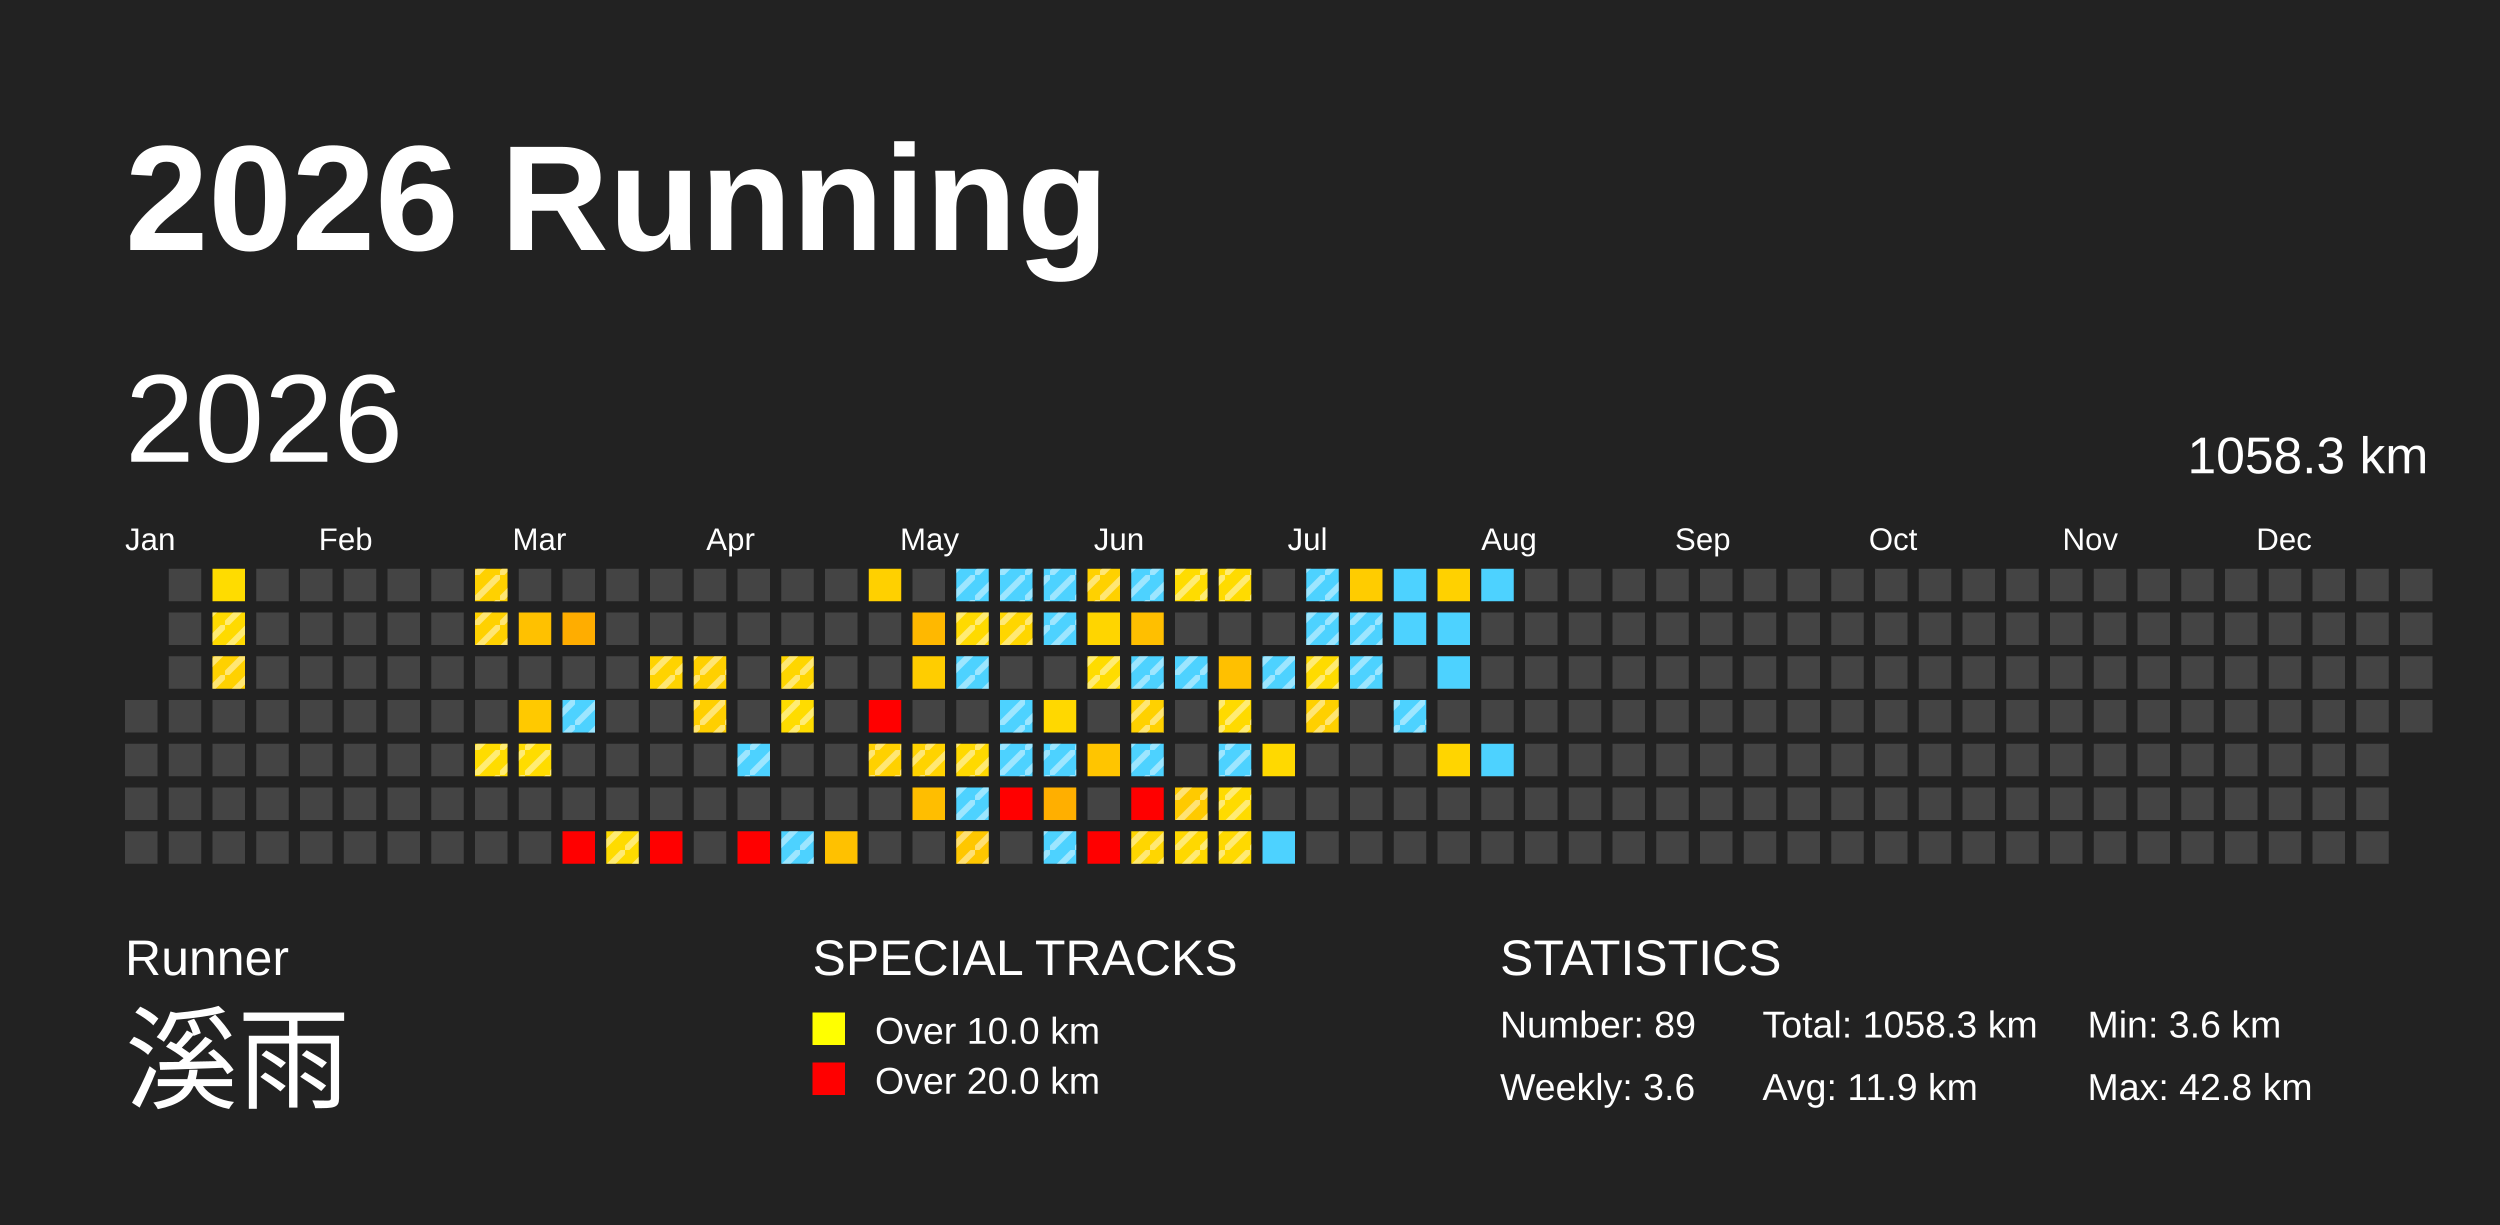
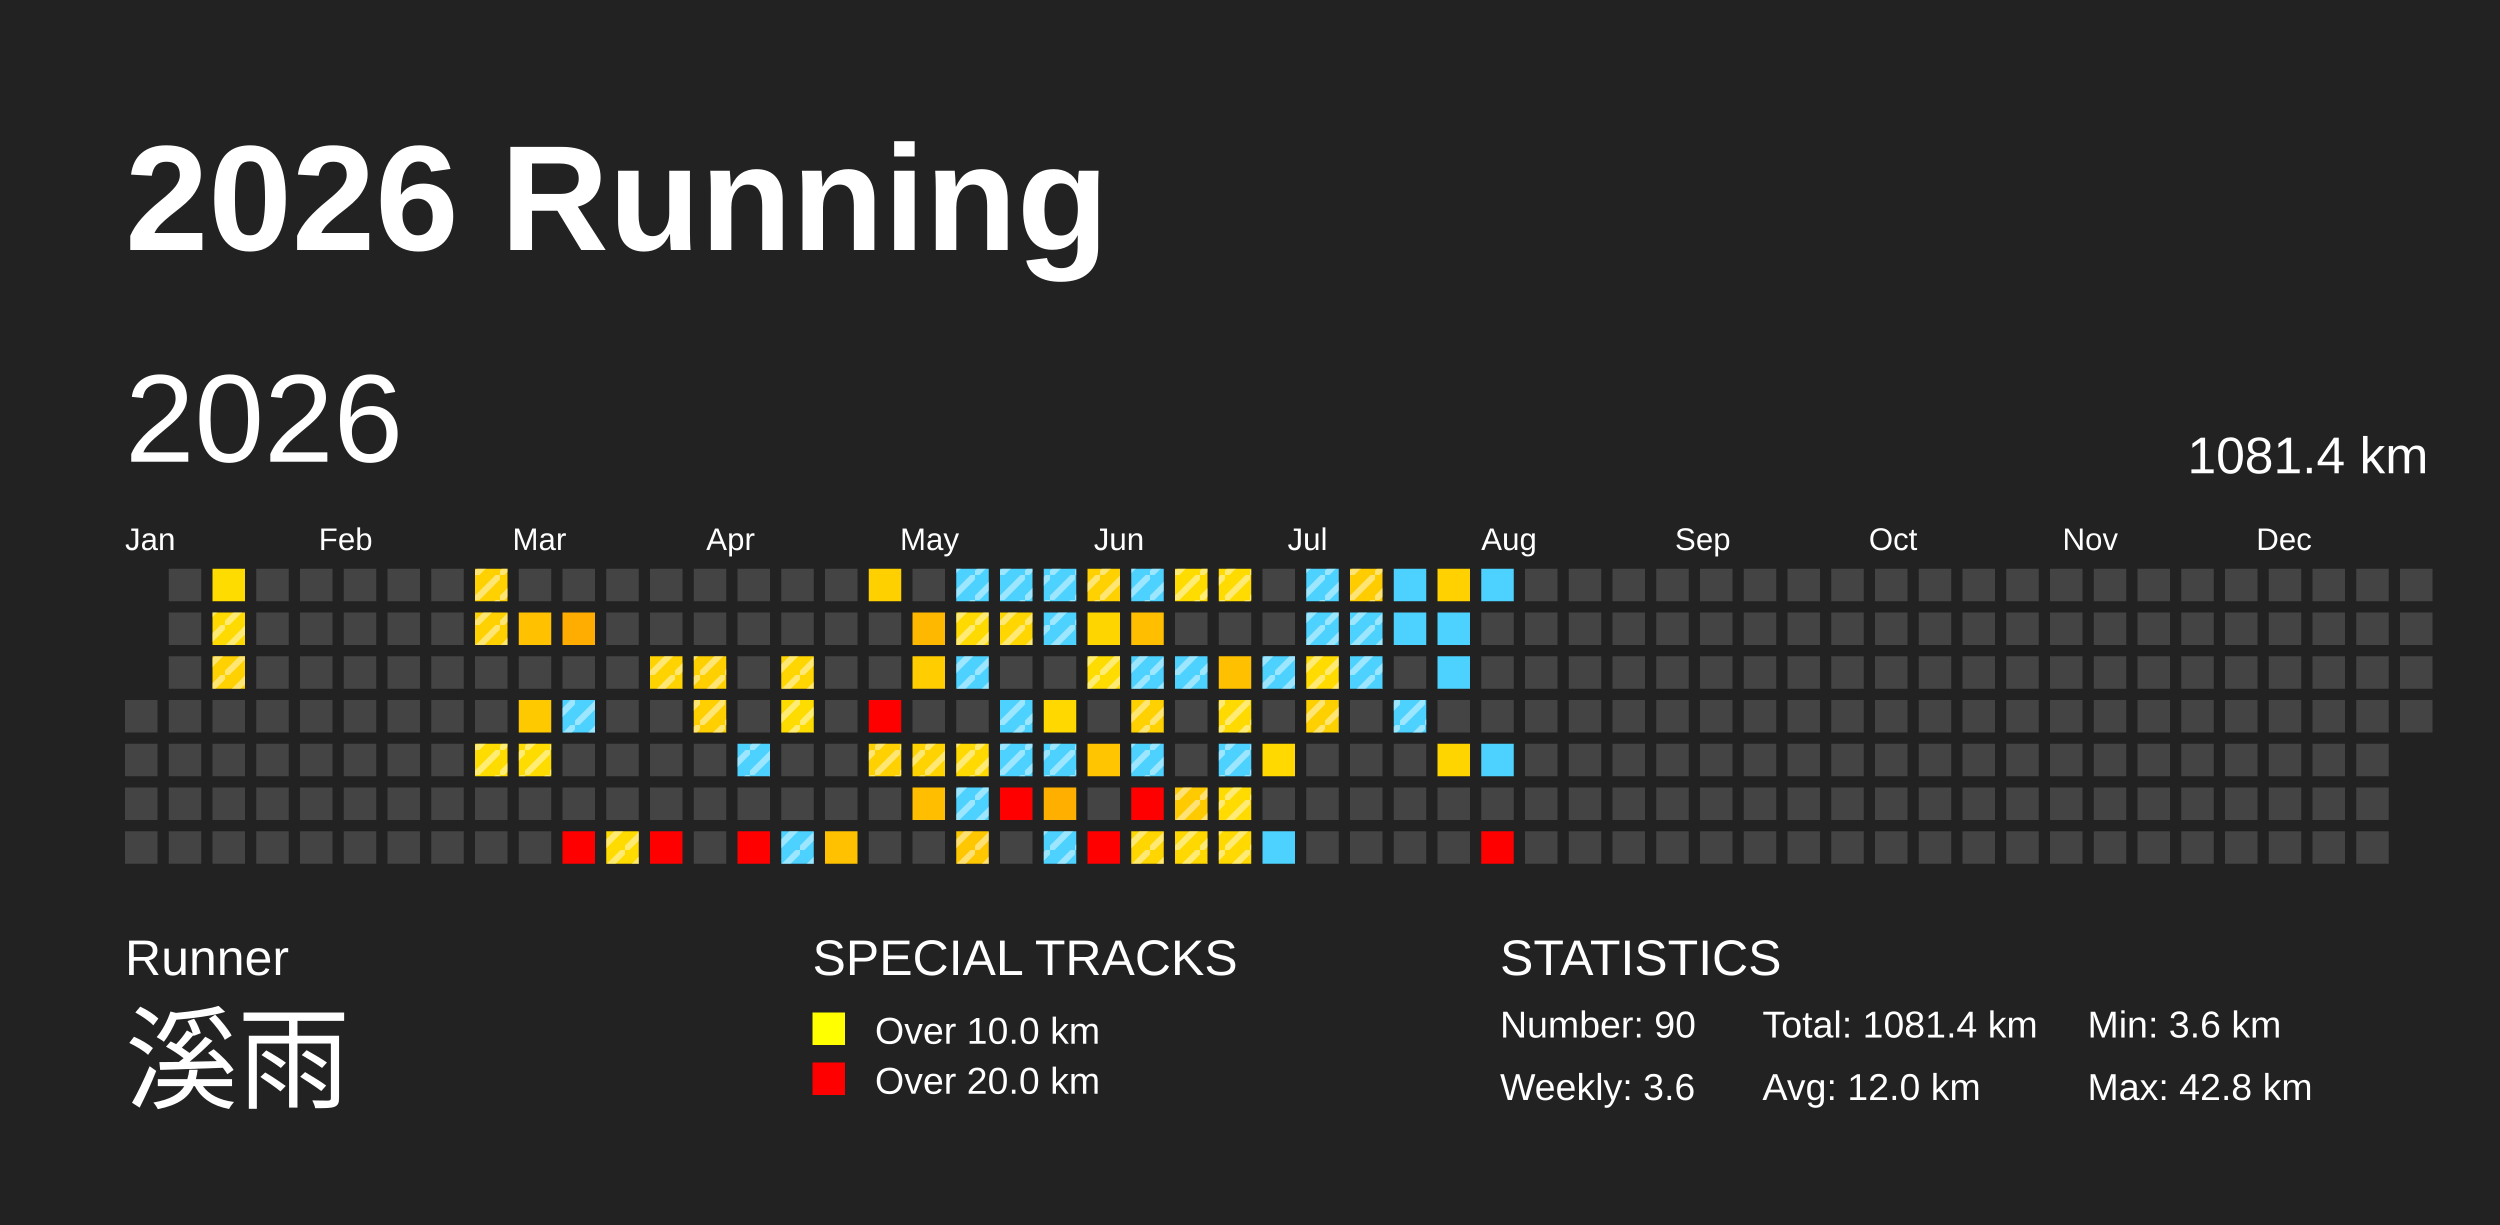
<svg xmlns="http://www.w3.org/2000/svg" baseProfile="full" height="98mm" version="1.1" viewBox="0,0,200,98" width="200mm">
  <defs>
    <pattern height="2" id="indoor-stripe" patternUnits="userSpaceOnUse" width="2">
      <line stroke="white" stroke-opacity="0.45" stroke-width="0.5" x1="0" x2="2" y1="2" y2="0" />
    </pattern>
  </defs>
  <rect fill="#222222" height="98" width="200" x="0" y="0" />
  <text fill="#FFFFFF" style="font-size:12px; font-family:Arial; font-weight:bold;" x="10" y="20">2026 Running</text>
  <text fill="#FFFFFF" style="font-size:4px; font-family:Arial" x="10" y="78">Runner</text>
  <text fill="#FFFFFF" style="font-size:9px; font-family:Arial" x="10" y="88">溪雨</text>
  <text fill="#FFFFFF" style="font-size:4px; font-family:Arial" x="65" y="78">SPECIAL TRACKS</text>
  <rect fill="yellow" height="2.6" width="2.6" x="65" y="81" />
  <text fill="#FFFFFF" style="font-size:3px; font-family:Arial" x="70" y="83.5">Over 10.0 km</text>
  <rect fill="red" height="2.6" width="2.6" x="65" y="85" />
  <text fill="#FFFFFF" style="font-size:3px; font-family:Arial" x="70" y="87.5">Over 20.0 km</text>
  <text fill="#FFFFFF" style="font-size:4px; font-family:Arial" x="120" y="78">STATISTICS</text>
-   <text fill="#FFFFFF" style="font-size:3px; font-family:Arial" x="120" y="83">Number: 89</text>
+   <text fill="#FFFFFF" style="font-size:3px; font-family:Arial" x="120" y="83">Number: 90</text>
  <text fill="#FFFFFF" style="font-size:3px; font-family:Arial" x="120" y="88">Weekly: 3.6</text>
-   <text fill="#FFFFFF" style="font-size:3px; font-family:Arial" x="141" y="83">Total: 1058.3 km</text>
-   <text fill="#FFFFFF" style="font-size:3px; font-family:Arial" x="141" y="88">Avg: 11.9 km</text>
+   <text fill="#FFFFFF" style="font-size:3px; font-family:Arial" x="141" y="83">Total: 1081.4 km</text>
+   <text fill="#FFFFFF" style="font-size:3px; font-family:Arial" x="141" y="88">Avg: 12.0 km</text>
  <text fill="#FFFFFF" style="font-size:3px; font-family:Arial" x="167" y="83">Min: 3.6 km</text>
  <text fill="#FFFFFF" style="font-size:3px; font-family:Arial" x="167" y="88">Max: 42.8 km</text>
  <text dominant-baseline="hanging" fill="#FFFFFF" style="font-size:10.0px; font-family:Arial;" x="10" y="30">2026</text>
-   <text dominant-baseline="hanging" fill="#FFFFFF" style="font-size:4.125px; font-family:Arial;" x="175" y="35">1058.3 km</text>
+   <text dominant-baseline="hanging" fill="#FFFFFF" style="font-size:4.125px; font-family:Arial;" x="175" y="35">1081.4 km</text>
  <text fill="#FFFFFF" style="font-size:2.5px; font-family:Arial" x="10.0" y="44">Jan</text>
  <text fill="#FFFFFF" style="font-size:2.5px; font-family:Arial" x="25.5" y="44">Feb</text>
  <text fill="#FFFFFF" style="font-size:2.5px; font-family:Arial" x="41.0" y="44">Mar</text>
  <text fill="#FFFFFF" style="font-size:2.5px; font-family:Arial" x="56.5" y="44">Apr</text>
  <text fill="#FFFFFF" style="font-size:2.5px; font-family:Arial" x="72.0" y="44">May</text>
  <text fill="#FFFFFF" style="font-size:2.5px; font-family:Arial" x="87.5" y="44">Jun</text>
  <text fill="#FFFFFF" style="font-size:2.5px; font-family:Arial" x="103.0" y="44">Jul</text>
  <text fill="#FFFFFF" style="font-size:2.5px; font-family:Arial" x="118.5" y="44">Aug</text>
  <text fill="#FFFFFF" style="font-size:2.5px; font-family:Arial" x="134.0" y="44">Sep</text>
  <text fill="#FFFFFF" style="font-size:2.5px; font-family:Arial" x="149.5" y="44">Oct</text>
  <text fill="#FFFFFF" style="font-size:2.5px; font-family:Arial" x="165.0" y="44">Nov</text>
  <text fill="#FFFFFF" style="font-size:2.5px; font-family:Arial" x="180.5" y="44">Dec</text>
  <rect fill="#444444" height="2.6" width="2.6" x="10.0" y="56.0" />
  <rect fill="#444444" height="2.6" width="2.6" x="10.0" y="59.5" />
  <rect fill="#444444" height="2.6" width="2.6" x="10.0" y="63.0" />
  <rect fill="#444444" height="2.6" width="2.6" x="10.0" y="66.5" />
  <rect fill="#444444" height="2.6" width="2.6" x="13.5" y="45.5" />
  <rect fill="#444444" height="2.6" width="2.6" x="13.5" y="49.0" />
  <rect fill="#444444" height="2.6" width="2.6" x="13.5" y="52.5" />
  <rect fill="#444444" height="2.6" width="2.6" x="13.5" y="56.0" />
  <rect fill="#444444" height="2.6" width="2.6" x="13.5" y="59.5" />
  <rect fill="#444444" height="2.6" width="2.6" x="13.5" y="63.0" />
  <rect fill="#444444" height="2.6" width="2.6" x="13.5" y="66.5" />
  <rect fill="#ffdc00" height="2.6" width="2.6" x="17.0" y="45.5" />
  <rect fill="#ffda00" height="2.6" width="2.6" x="17.0" y="49.0" />
  <rect fill="url(#indoor-stripe)" height="2.6" style="pointer-events: none;" width="2.6" x="17.0" y="49.0" />
  <rect fill="#ffd100" height="2.6" width="2.6" x="17.0" y="52.5" />
  <rect fill="url(#indoor-stripe)" height="2.6" style="pointer-events: none;" width="2.6" x="17.0" y="52.5" />
  <rect fill="#444444" height="2.6" width="2.6" x="17.0" y="56.0" />
  <rect fill="#444444" height="2.6" width="2.6" x="17.0" y="59.5" />
  <rect fill="#444444" height="2.6" width="2.6" x="17.0" y="63.0" />
  <rect fill="#444444" height="2.6" width="2.6" x="17.0" y="66.5" />
  <rect fill="#444444" height="2.6" width="2.6" x="20.5" y="45.5" />
  <rect fill="#444444" height="2.6" width="2.6" x="20.5" y="49.0" />
  <rect fill="#444444" height="2.6" width="2.6" x="20.5" y="52.5" />
  <rect fill="#444444" height="2.6" width="2.6" x="20.5" y="56.0" />
  <rect fill="#444444" height="2.6" width="2.6" x="20.5" y="59.5" />
  <rect fill="#444444" height="2.6" width="2.6" x="20.5" y="63.0" />
  <rect fill="#444444" height="2.6" width="2.6" x="20.5" y="66.5" />
  <rect fill="#444444" height="2.6" width="2.6" x="24.0" y="45.5" />
  <rect fill="#444444" height="2.6" width="2.6" x="24.0" y="49.0" />
  <rect fill="#444444" height="2.6" width="2.6" x="24.0" y="52.5" />
  <rect fill="#444444" height="2.6" width="2.6" x="24.0" y="56.0" />
  <rect fill="#444444" height="2.6" width="2.6" x="24.0" y="59.5" />
  <rect fill="#444444" height="2.6" width="2.6" x="24.0" y="63.0" />
  <rect fill="#444444" height="2.6" width="2.6" x="24.0" y="66.5" />
  <rect fill="#444444" height="2.6" width="2.6" x="27.5" y="45.5" />
  <rect fill="#444444" height="2.6" width="2.6" x="27.5" y="49.0" />
  <rect fill="#444444" height="2.6" width="2.6" x="27.5" y="52.5" />
  <rect fill="#444444" height="2.6" width="2.6" x="27.5" y="56.0" />
  <rect fill="#444444" height="2.6" width="2.6" x="27.5" y="59.5" />
  <rect fill="#444444" height="2.6" width="2.6" x="27.5" y="63.0" />
  <rect fill="#444444" height="2.6" width="2.6" x="27.5" y="66.5" />
  <rect fill="#444444" height="2.6" width="2.6" x="31.0" y="45.5" />
  <rect fill="#444444" height="2.6" width="2.6" x="31.0" y="49.0" />
  <rect fill="#444444" height="2.6" width="2.6" x="31.0" y="52.5" />
  <rect fill="#444444" height="2.6" width="2.6" x="31.0" y="56.0" />
  <rect fill="#444444" height="2.6" width="2.6" x="31.0" y="59.5" />
  <rect fill="#444444" height="2.6" width="2.6" x="31.0" y="63.0" />
  <rect fill="#444444" height="2.6" width="2.6" x="31.0" y="66.5" />
  <rect fill="#444444" height="2.6" width="2.6" x="34.5" y="45.5" />
  <rect fill="#444444" height="2.6" width="2.6" x="34.5" y="49.0" />
  <rect fill="#444444" height="2.6" width="2.6" x="34.5" y="52.5" />
  <rect fill="#444444" height="2.6" width="2.6" x="34.5" y="56.0" />
  <rect fill="#444444" height="2.6" width="2.6" x="34.5" y="59.5" />
  <rect fill="#444444" height="2.6" width="2.6" x="34.5" y="63.0" />
  <rect fill="#444444" height="2.6" width="2.6" x="34.5" y="66.5" />
  <rect fill="#ffd100" height="2.6" width="2.6" x="38.0" y="45.5" />
  <rect fill="url(#indoor-stripe)" height="2.6" style="pointer-events: none;" width="2.6" x="38.0" y="45.5" />
  <rect fill="#ffd100" height="2.6" width="2.6" x="38.0" y="49.0" />
  <rect fill="url(#indoor-stripe)" height="2.6" style="pointer-events: none;" width="2.6" x="38.0" y="49.0" />
  <rect fill="#444444" height="2.6" width="2.6" x="38.0" y="52.5" />
  <rect fill="#444444" height="2.6" width="2.6" x="38.0" y="56.0" />
  <rect fill="#ffdc00" height="2.6" width="2.6" x="38.0" y="59.5" />
  <rect fill="url(#indoor-stripe)" height="2.6" style="pointer-events: none;" width="2.6" x="38.0" y="59.5" />
  <rect fill="#444444" height="2.6" width="2.6" x="38.0" y="63.0" />
  <rect fill="#444444" height="2.6" width="2.6" x="38.0" y="66.5" />
  <rect fill="#444444" height="2.6" width="2.6" x="41.5" y="45.5" />
  <rect fill="#ffc100" height="2.6" width="2.6" x="41.5" y="49.0" />
  <rect fill="#444444" height="2.6" width="2.6" x="41.5" y="52.5" />
  <rect fill="#ffc900" height="2.6" width="2.6" x="41.5" y="56.0" />
  <rect fill="#ffdc00" height="2.6" width="2.6" x="41.5" y="59.5" />
  <rect fill="url(#indoor-stripe)" height="2.6" style="pointer-events: none;" width="2.6" x="41.5" y="59.5" />
  <rect fill="#444444" height="2.6" width="2.6" x="41.5" y="63.0" />
  <rect fill="#444444" height="2.6" width="2.6" x="41.5" y="66.5" />
  <rect fill="#444444" height="2.6" width="2.6" x="45.0" y="45.5" />
  <rect fill="#ffad00" height="2.6" width="2.6" x="45.0" y="49.0" />
  <rect fill="#444444" height="2.6" width="2.6" x="45.0" y="52.5" />
  <rect fill="#4dd2ff" height="2.6" width="2.6" x="45.0" y="56.0" />
  <rect fill="url(#indoor-stripe)" height="2.6" style="pointer-events: none;" width="2.6" x="45.0" y="56.0" />
  <rect fill="#444444" height="2.6" width="2.6" x="45.0" y="59.5" />
  <rect fill="#444444" height="2.6" width="2.6" x="45.0" y="63.0" />
  <rect fill="red" height="2.6" width="2.6" x="45.0" y="66.5" />
  <rect fill="#444444" height="2.6" width="2.6" x="48.5" y="45.5" />
  <rect fill="#444444" height="2.6" width="2.6" x="48.5" y="49.0" />
  <rect fill="#444444" height="2.6" width="2.6" x="48.5" y="52.5" />
  <rect fill="#444444" height="2.6" width="2.6" x="48.5" y="56.0" />
  <rect fill="#444444" height="2.6" width="2.6" x="48.5" y="59.5" />
  <rect fill="#444444" height="2.6" width="2.6" x="48.5" y="63.0" />
  <rect fill="#ffdb00" height="2.6" width="2.6" x="48.5" y="66.5" />
  <rect fill="url(#indoor-stripe)" height="2.6" style="pointer-events: none;" width="2.6" x="48.5" y="66.5" />
  <rect fill="#444444" height="2.6" width="2.6" x="52.0" y="45.5" />
  <rect fill="#444444" height="2.6" width="2.6" x="52.0" y="49.0" />
  <rect fill="#ffd300" height="2.6" width="2.6" x="52.0" y="52.5" />
  <rect fill="url(#indoor-stripe)" height="2.6" style="pointer-events: none;" width="2.6" x="52.0" y="52.5" />
  <rect fill="#444444" height="2.6" width="2.6" x="52.0" y="56.0" />
  <rect fill="#444444" height="2.6" width="2.6" x="52.0" y="59.5" />
  <rect fill="#444444" height="2.6" width="2.6" x="52.0" y="63.0" />
  <rect fill="red" height="2.6" width="2.6" x="52.0" y="66.5" />
  <rect fill="#444444" height="2.6" width="2.6" x="55.5" y="45.5" />
  <rect fill="#444444" height="2.6" width="2.6" x="55.5" y="49.0" />
  <rect fill="#ffd000" height="2.6" width="2.6" x="55.5" y="52.5" />
  <rect fill="url(#indoor-stripe)" height="2.6" style="pointer-events: none;" width="2.6" x="55.5" y="52.5" />
  <rect fill="#ffcf00" height="2.6" width="2.6" x="55.5" y="56.0" />
  <rect fill="url(#indoor-stripe)" height="2.6" style="pointer-events: none;" width="2.6" x="55.5" y="56.0" />
  <rect fill="#444444" height="2.6" width="2.6" x="55.5" y="59.5" />
  <rect fill="#444444" height="2.6" width="2.6" x="55.5" y="63.0" />
  <rect fill="#444444" height="2.6" width="2.6" x="55.5" y="66.5" />
  <rect fill="#444444" height="2.6" width="2.6" x="59.0" y="45.5" />
  <rect fill="#444444" height="2.6" width="2.6" x="59.0" y="49.0" />
  <rect fill="#444444" height="2.6" width="2.6" x="59.0" y="52.5" />
  <rect fill="#444444" height="2.6" width="2.6" x="59.0" y="56.0" />
  <rect fill="#4dd2ff" height="2.6" width="2.6" x="59.0" y="59.5" />
  <rect fill="url(#indoor-stripe)" height="2.6" style="pointer-events: none;" width="2.6" x="59.0" y="59.5" />
  <rect fill="#444444" height="2.6" width="2.6" x="59.0" y="63.0" />
  <rect fill="red" height="2.6" width="2.6" x="59.0" y="66.5" />
  <rect fill="#444444" height="2.6" width="2.6" x="62.5" y="45.5" />
  <rect fill="#444444" height="2.6" width="2.6" x="62.5" y="49.0" />
  <rect fill="#ffd600" height="2.6" width="2.6" x="62.5" y="52.5" />
  <rect fill="url(#indoor-stripe)" height="2.6" style="pointer-events: none;" width="2.6" x="62.5" y="52.5" />
  <rect fill="#ffdc00" height="2.6" width="2.6" x="62.5" y="56.0" />
  <rect fill="url(#indoor-stripe)" height="2.6" style="pointer-events: none;" width="2.6" x="62.5" y="56.0" />
  <rect fill="#444444" height="2.6" width="2.6" x="62.5" y="59.5" />
  <rect fill="#444444" height="2.6" width="2.6" x="62.5" y="63.0" />
  <rect fill="#4dd2ff" height="2.6" width="2.6" x="62.5" y="66.5" />
  <rect fill="url(#indoor-stripe)" height="2.6" style="pointer-events: none;" width="2.6" x="62.5" y="66.5" />
  <rect fill="#444444" height="2.6" width="2.6" x="66.0" y="45.5" />
  <rect fill="#444444" height="2.6" width="2.6" x="66.0" y="49.0" />
  <rect fill="#444444" height="2.6" width="2.6" x="66.0" y="52.5" />
  <rect fill="#444444" height="2.6" width="2.6" x="66.0" y="56.0" />
  <rect fill="#444444" height="2.6" width="2.6" x="66.0" y="59.5" />
  <rect fill="#444444" height="2.6" width="2.6" x="66.0" y="63.0" />
  <rect fill="#ffc100" height="2.6" width="2.6" x="66.0" y="66.5" />
  <rect fill="#ffd000" height="2.6" width="2.6" x="69.5" y="45.5" />
  <rect fill="#444444" height="2.6" width="2.6" x="69.5" y="49.0" />
  <rect fill="#444444" height="2.6" width="2.6" x="69.5" y="52.5" />
  <rect fill="red" height="2.6" width="2.6" x="69.5" y="56.0" />
  <rect fill="#ffd100" height="2.6" width="2.6" x="69.5" y="59.5" />
  <rect fill="url(#indoor-stripe)" height="2.6" style="pointer-events: none;" width="2.6" x="69.5" y="59.5" />
  <rect fill="#444444" height="2.6" width="2.6" x="69.5" y="63.0" />
  <rect fill="#444444" height="2.6" width="2.6" x="69.5" y="66.5" />
  <rect fill="#444444" height="2.6" width="2.6" x="73.0" y="45.5" />
  <rect fill="#ffb800" height="2.6" width="2.6" x="73.0" y="49.0" />
  <rect fill="#ffcd00" height="2.6" width="2.6" x="73.0" y="52.5" />
  <rect fill="#444444" height="2.6" width="2.6" x="73.0" y="56.0" />
  <rect fill="#ffd300" height="2.6" width="2.6" x="73.0" y="59.5" />
  <rect fill="url(#indoor-stripe)" height="2.6" style="pointer-events: none;" width="2.6" x="73.0" y="59.5" />
  <rect fill="#ffbe00" height="2.6" width="2.6" x="73.0" y="63.0" />
  <rect fill="#444444" height="2.6" width="2.6" x="73.0" y="66.5" />
  <rect fill="#4dd2ff" height="2.6" width="2.6" x="76.5" y="45.5" />
  <rect fill="url(#indoor-stripe)" height="2.6" style="pointer-events: none;" width="2.6" x="76.5" y="45.5" />
  <rect fill="#ffda00" height="2.6" width="2.6" x="76.5" y="49.0" />
  <rect fill="url(#indoor-stripe)" height="2.6" style="pointer-events: none;" width="2.6" x="76.5" y="49.0" />
  <rect fill="#4dd2ff" height="2.6" width="2.6" x="76.5" y="52.5" />
  <rect fill="url(#indoor-stripe)" height="2.6" style="pointer-events: none;" width="2.6" x="76.5" y="52.5" />
  <rect fill="#444444" height="2.6" width="2.6" x="76.5" y="56.0" />
  <rect fill="#ffd900" height="2.6" width="2.6" x="76.5" y="59.5" />
  <rect fill="url(#indoor-stripe)" height="2.6" style="pointer-events: none;" width="2.6" x="76.5" y="59.5" />
  <rect fill="#4dd2ff" height="2.6" width="2.6" x="76.5" y="63.0" />
  <rect fill="url(#indoor-stripe)" height="2.6" style="pointer-events: none;" width="2.6" x="76.5" y="63.0" />
  <rect fill="#ffc700" height="2.6" width="2.6" x="76.5" y="66.5" />
  <rect fill="url(#indoor-stripe)" height="2.6" style="pointer-events: none;" width="2.6" x="76.5" y="66.5" />
  <rect fill="#4dd2ff" height="2.6" width="2.6" x="80.0" y="45.5" />
  <rect fill="url(#indoor-stripe)" height="2.6" style="pointer-events: none;" width="2.6" x="80.0" y="45.5" />
  <rect fill="#ffd600" height="2.6" width="2.6" x="80.0" y="49.0" />
  <rect fill="url(#indoor-stripe)" height="2.6" style="pointer-events: none;" width="2.6" x="80.0" y="49.0" />
  <rect fill="#444444" height="2.6" width="2.6" x="80.0" y="52.5" />
  <rect fill="#4dd2ff" height="2.6" width="2.6" x="80.0" y="56.0" />
  <rect fill="url(#indoor-stripe)" height="2.6" style="pointer-events: none;" width="2.6" x="80.0" y="56.0" />
  <rect fill="#4dd2ff" height="2.6" width="2.6" x="80.0" y="59.5" />
  <rect fill="url(#indoor-stripe)" height="2.6" style="pointer-events: none;" width="2.6" x="80.0" y="59.5" />
  <rect fill="red" height="2.6" width="2.6" x="80.0" y="63.0" />
  <rect fill="#444444" height="2.6" width="2.6" x="80.0" y="66.5" />
  <rect fill="#4dd2ff" height="2.6" width="2.6" x="83.5" y="45.5" />
  <rect fill="url(#indoor-stripe)" height="2.6" style="pointer-events: none;" width="2.6" x="83.5" y="45.5" />
  <rect fill="#4dd2ff" height="2.6" width="2.6" x="83.5" y="49.0" />
  <rect fill="url(#indoor-stripe)" height="2.6" style="pointer-events: none;" width="2.6" x="83.5" y="49.0" />
  <rect fill="#444444" height="2.6" width="2.6" x="83.5" y="52.5" />
  <rect fill="#ffd800" height="2.6" width="2.6" x="83.5" y="56.0" />
  <rect fill="#4dd2ff" height="2.6" width="2.6" x="83.5" y="59.5" />
  <rect fill="url(#indoor-stripe)" height="2.6" style="pointer-events: none;" width="2.6" x="83.5" y="59.5" />
  <rect fill="#ffaf00" height="2.6" width="2.6" x="83.5" y="63.0" />
  <rect fill="#4dd2ff" height="2.6" width="2.6" x="83.5" y="66.5" />
  <rect fill="url(#indoor-stripe)" height="2.6" style="pointer-events: none;" width="2.6" x="83.5" y="66.5" />
  <rect fill="#ffd100" height="2.6" width="2.6" x="87.0" y="45.5" />
  <rect fill="url(#indoor-stripe)" height="2.6" style="pointer-events: none;" width="2.6" x="87.0" y="45.5" />
  <rect fill="#ffd500" height="2.6" width="2.6" x="87.0" y="49.0" />
  <rect fill="#ffdc00" height="2.6" width="2.6" x="87.0" y="52.5" />
  <rect fill="url(#indoor-stripe)" height="2.6" style="pointer-events: none;" width="2.6" x="87.0" y="52.5" />
  <rect fill="#444444" height="2.6" width="2.6" x="87.0" y="56.0" />
  <rect fill="#ffc500" height="2.6" width="2.6" x="87.0" y="59.5" />
  <rect fill="#444444" height="2.6" width="2.6" x="87.0" y="63.0" />
  <rect fill="red" height="2.6" width="2.6" x="87.0" y="66.5" />
  <rect fill="#4dd2ff" height="2.6" width="2.6" x="90.5" y="45.5" />
  <rect fill="url(#indoor-stripe)" height="2.6" style="pointer-events: none;" width="2.6" x="90.5" y="45.5" />
  <rect fill="#ffbf00" height="2.6" width="2.6" x="90.5" y="49.0" />
  <rect fill="#4dd2ff" height="2.6" width="2.6" x="90.5" y="52.5" />
  <rect fill="url(#indoor-stripe)" height="2.6" style="pointer-events: none;" width="2.6" x="90.5" y="52.5" />
  <rect fill="#ffd100" height="2.6" width="2.6" x="90.5" y="56.0" />
  <rect fill="url(#indoor-stripe)" height="2.6" style="pointer-events: none;" width="2.6" x="90.5" y="56.0" />
  <rect fill="#4dd2ff" height="2.6" width="2.6" x="90.5" y="59.5" />
  <rect fill="url(#indoor-stripe)" height="2.6" style="pointer-events: none;" width="2.6" x="90.5" y="59.5" />
  <rect fill="red" height="2.6" width="2.6" x="90.5" y="63.0" />
  <rect fill="#ffd600" height="2.6" width="2.6" x="90.5" y="66.5" />
  <rect fill="url(#indoor-stripe)" height="2.6" style="pointer-events: none;" width="2.6" x="90.5" y="66.5" />
  <rect fill="#ffdc00" height="2.6" width="2.6" x="94.0" y="45.5" />
  <rect fill="url(#indoor-stripe)" height="2.6" style="pointer-events: none;" width="2.6" x="94.0" y="45.5" />
  <rect fill="#444444" height="2.6" width="2.6" x="94.0" y="49.0" />
  <rect fill="#4dd2ff" height="2.6" width="2.6" x="94.0" y="52.5" />
  <rect fill="url(#indoor-stripe)" height="2.6" style="pointer-events: none;" width="2.6" x="94.0" y="52.5" />
  <rect fill="#444444" height="2.6" width="2.6" x="94.0" y="56.0" />
  <rect fill="#444444" height="2.6" width="2.6" x="94.0" y="59.5" />
  <rect fill="#ffca00" height="2.6" width="2.6" x="94.0" y="63.0" />
  <rect fill="url(#indoor-stripe)" height="2.6" style="pointer-events: none;" width="2.6" x="94.0" y="63.0" />
  <rect fill="#ffd800" height="2.6" width="2.6" x="94.0" y="66.5" />
  <rect fill="url(#indoor-stripe)" height="2.6" style="pointer-events: none;" width="2.6" x="94.0" y="66.5" />
  <rect fill="#ffdb00" height="2.6" width="2.6" x="97.5" y="45.5" />
  <rect fill="url(#indoor-stripe)" height="2.6" style="pointer-events: none;" width="2.6" x="97.5" y="45.5" />
  <rect fill="#444444" height="2.6" width="2.6" x="97.5" y="49.0" />
  <rect fill="#ffc000" height="2.6" width="2.6" x="97.5" y="52.5" />
  <rect fill="#ffda00" height="2.6" width="2.6" x="97.5" y="56.0" />
  <rect fill="url(#indoor-stripe)" height="2.6" style="pointer-events: none;" width="2.6" x="97.5" y="56.0" />
  <rect fill="#4dd2ff" height="2.6" width="2.6" x="97.5" y="59.5" />
  <rect fill="url(#indoor-stripe)" height="2.6" style="pointer-events: none;" width="2.6" x="97.5" y="59.5" />
  <rect fill="#ffdb00" height="2.6" width="2.6" x="97.5" y="63.0" />
  <rect fill="url(#indoor-stripe)" height="2.6" style="pointer-events: none;" width="2.6" x="97.5" y="63.0" />
  <rect fill="#ffd900" height="2.6" width="2.6" x="97.5" y="66.5" />
  <rect fill="url(#indoor-stripe)" height="2.6" style="pointer-events: none;" width="2.6" x="97.5" y="66.5" />
  <rect fill="#444444" height="2.6" width="2.6" x="101.0" y="45.5" />
  <rect fill="#444444" height="2.6" width="2.6" x="101.0" y="49.0" />
  <rect fill="#4dd2ff" height="2.6" width="2.6" x="101.0" y="52.5" />
  <rect fill="url(#indoor-stripe)" height="2.6" style="pointer-events: none;" width="2.6" x="101.0" y="52.5" />
  <rect fill="#444444" height="2.6" width="2.6" x="101.0" y="56.0" />
  <rect fill="#ffd900" height="2.6" width="2.6" x="101.0" y="59.5" />
  <rect fill="#444444" height="2.6" width="2.6" x="101.0" y="63.0" />
  <rect fill="#4dd2ff" height="2.6" width="2.6" x="101.0" y="66.5" />
  <rect fill="#4dd2ff" height="2.6" width="2.6" x="104.5" y="45.5" />
  <rect fill="url(#indoor-stripe)" height="2.6" style="pointer-events: none;" width="2.6" x="104.5" y="45.5" />
  <rect fill="#4dd2ff" height="2.6" width="2.6" x="104.5" y="49.0" />
  <rect fill="url(#indoor-stripe)" height="2.6" style="pointer-events: none;" width="2.6" x="104.5" y="49.0" />
  <rect fill="#ffdb00" height="2.6" width="2.6" x="104.5" y="52.5" />
  <rect fill="url(#indoor-stripe)" height="2.6" style="pointer-events: none;" width="2.6" x="104.5" y="52.5" />
  <rect fill="#ffd000" height="2.6" width="2.6" x="104.5" y="56.0" />
  <rect fill="url(#indoor-stripe)" height="2.6" style="pointer-events: none;" width="2.6" x="104.5" y="56.0" />
  <rect fill="#444444" height="2.6" width="2.6" x="104.5" y="59.5" />
  <rect fill="#444444" height="2.6" width="2.6" x="104.5" y="63.0" />
  <rect fill="#444444" height="2.6" width="2.6" x="104.5" y="66.5" />
  <rect fill="#ffcc00" height="2.6" width="2.6" x="108.0" y="45.5" />
+   <rect fill="url(#indoor-stripe)" height="2.6" style="pointer-events: none;" width="2.6" x="108.0" y="45.5" />
  <rect fill="#4dd2ff" height="2.6" width="2.6" x="108.0" y="49.0" />
  <rect fill="url(#indoor-stripe)" height="2.6" style="pointer-events: none;" width="2.6" x="108.0" y="49.0" />
  <rect fill="#4dd2ff" height="2.6" width="2.6" x="108.0" y="52.5" />
  <rect fill="url(#indoor-stripe)" height="2.6" style="pointer-events: none;" width="2.6" x="108.0" y="52.5" />
  <rect fill="#444444" height="2.6" width="2.6" x="108.0" y="56.0" />
  <rect fill="#444444" height="2.6" width="2.6" x="108.0" y="59.5" />
  <rect fill="#444444" height="2.6" width="2.6" x="108.0" y="63.0" />
  <rect fill="#444444" height="2.6" width="2.6" x="108.0" y="66.5" />
  <rect fill="#4dd2ff" height="2.6" width="2.6" x="111.5" y="45.5" />
  <rect fill="#4dd2ff" height="2.6" width="2.6" x="111.5" y="49.0" />
  <rect fill="#444444" height="2.6" width="2.6" x="111.5" y="52.5" />
  <rect fill="#4dd2ff" height="2.6" width="2.6" x="111.5" y="56.0" />
  <rect fill="url(#indoor-stripe)" height="2.6" style="pointer-events: none;" width="2.6" x="111.5" y="56.0" />
  <rect fill="#444444" height="2.6" width="2.6" x="111.5" y="59.5" />
  <rect fill="#444444" height="2.6" width="2.6" x="111.5" y="63.0" />
  <rect fill="#444444" height="2.6" width="2.6" x="111.5" y="66.5" />
  <rect fill="#ffd100" height="2.6" width="2.6" x="115.0" y="45.5" />
  <rect fill="#4dd2ff" height="2.6" width="2.6" x="115.0" y="49.0" />
  <rect fill="#4dd2ff" height="2.6" width="2.6" x="115.0" y="52.5" />
  <rect fill="#444444" height="2.6" width="2.6" x="115.0" y="56.0" />
  <rect fill="#ffd500" height="2.6" width="2.6" x="115.0" y="59.5" />
  <rect fill="#444444" height="2.6" width="2.6" x="115.0" y="63.0" />
  <rect fill="#444444" height="2.6" width="2.6" x="115.0" y="66.5" />
  <rect fill="#4dd2ff" height="2.6" width="2.6" x="118.5" y="45.5" />
  <rect fill="#444444" height="2.6" width="2.6" x="118.5" y="49.0" />
  <rect fill="#444444" height="2.6" width="2.6" x="118.5" y="52.5" />
  <rect fill="#444444" height="2.6" width="2.6" x="118.5" y="56.0" />
  <rect fill="#4dd2ff" height="2.6" width="2.6" x="118.5" y="59.5" />
  <rect fill="#444444" height="2.6" width="2.6" x="118.5" y="63.0" />
-   <rect fill="#444444" height="2.6" width="2.6" x="118.5" y="66.5" />
+   <rect fill="red" height="2.6" width="2.6" x="118.5" y="66.5" />
  <rect fill="#444444" height="2.6" width="2.6" x="122.0" y="45.5" />
  <rect fill="#444444" height="2.6" width="2.6" x="122.0" y="49.0" />
  <rect fill="#444444" height="2.6" width="2.6" x="122.0" y="52.5" />
  <rect fill="#444444" height="2.6" width="2.6" x="122.0" y="56.0" />
  <rect fill="#444444" height="2.6" width="2.6" x="122.0" y="59.5" />
  <rect fill="#444444" height="2.6" width="2.6" x="122.0" y="63.0" />
  <rect fill="#444444" height="2.6" width="2.6" x="122.0" y="66.5" />
  <rect fill="#444444" height="2.6" width="2.6" x="125.5" y="45.5" />
  <rect fill="#444444" height="2.6" width="2.6" x="125.5" y="49.0" />
  <rect fill="#444444" height="2.6" width="2.6" x="125.5" y="52.5" />
  <rect fill="#444444" height="2.6" width="2.6" x="125.5" y="56.0" />
  <rect fill="#444444" height="2.6" width="2.6" x="125.5" y="59.5" />
  <rect fill="#444444" height="2.6" width="2.6" x="125.5" y="63.0" />
  <rect fill="#444444" height="2.6" width="2.6" x="125.5" y="66.5" />
  <rect fill="#444444" height="2.6" width="2.6" x="129.0" y="45.5" />
  <rect fill="#444444" height="2.6" width="2.6" x="129.0" y="49.0" />
  <rect fill="#444444" height="2.6" width="2.6" x="129.0" y="52.5" />
  <rect fill="#444444" height="2.6" width="2.6" x="129.0" y="56.0" />
  <rect fill="#444444" height="2.6" width="2.6" x="129.0" y="59.5" />
  <rect fill="#444444" height="2.6" width="2.6" x="129.0" y="63.0" />
  <rect fill="#444444" height="2.6" width="2.6" x="129.0" y="66.5" />
  <rect fill="#444444" height="2.6" width="2.6" x="132.5" y="45.5" />
  <rect fill="#444444" height="2.6" width="2.6" x="132.5" y="49.0" />
  <rect fill="#444444" height="2.6" width="2.6" x="132.5" y="52.5" />
  <rect fill="#444444" height="2.6" width="2.6" x="132.5" y="56.0" />
  <rect fill="#444444" height="2.6" width="2.6" x="132.5" y="59.5" />
  <rect fill="#444444" height="2.6" width="2.6" x="132.5" y="63.0" />
  <rect fill="#444444" height="2.6" width="2.6" x="132.5" y="66.5" />
  <rect fill="#444444" height="2.6" width="2.6" x="136.0" y="45.5" />
  <rect fill="#444444" height="2.6" width="2.6" x="136.0" y="49.0" />
  <rect fill="#444444" height="2.6" width="2.6" x="136.0" y="52.5" />
  <rect fill="#444444" height="2.6" width="2.6" x="136.0" y="56.0" />
  <rect fill="#444444" height="2.6" width="2.6" x="136.0" y="59.5" />
  <rect fill="#444444" height="2.6" width="2.6" x="136.0" y="63.0" />
  <rect fill="#444444" height="2.6" width="2.6" x="136.0" y="66.5" />
  <rect fill="#444444" height="2.6" width="2.6" x="139.5" y="45.5" />
  <rect fill="#444444" height="2.6" width="2.6" x="139.5" y="49.0" />
  <rect fill="#444444" height="2.6" width="2.6" x="139.5" y="52.5" />
  <rect fill="#444444" height="2.6" width="2.6" x="139.5" y="56.0" />
  <rect fill="#444444" height="2.6" width="2.6" x="139.5" y="59.5" />
  <rect fill="#444444" height="2.6" width="2.6" x="139.5" y="63.0" />
  <rect fill="#444444" height="2.6" width="2.6" x="139.5" y="66.5" />
  <rect fill="#444444" height="2.6" width="2.6" x="143.0" y="45.5" />
  <rect fill="#444444" height="2.6" width="2.6" x="143.0" y="49.0" />
  <rect fill="#444444" height="2.6" width="2.6" x="143.0" y="52.5" />
  <rect fill="#444444" height="2.6" width="2.6" x="143.0" y="56.0" />
  <rect fill="#444444" height="2.6" width="2.6" x="143.0" y="59.5" />
  <rect fill="#444444" height="2.6" width="2.6" x="143.0" y="63.0" />
  <rect fill="#444444" height="2.6" width="2.6" x="143.0" y="66.5" />
  <rect fill="#444444" height="2.6" width="2.6" x="146.5" y="45.5" />
  <rect fill="#444444" height="2.6" width="2.6" x="146.5" y="49.0" />
  <rect fill="#444444" height="2.6" width="2.6" x="146.5" y="52.5" />
  <rect fill="#444444" height="2.6" width="2.6" x="146.5" y="56.0" />
  <rect fill="#444444" height="2.6" width="2.6" x="146.5" y="59.5" />
  <rect fill="#444444" height="2.6" width="2.6" x="146.5" y="63.0" />
  <rect fill="#444444" height="2.6" width="2.6" x="146.5" y="66.5" />
  <rect fill="#444444" height="2.6" width="2.6" x="150.0" y="45.5" />
  <rect fill="#444444" height="2.6" width="2.6" x="150.0" y="49.0" />
  <rect fill="#444444" height="2.6" width="2.6" x="150.0" y="52.5" />
  <rect fill="#444444" height="2.6" width="2.6" x="150.0" y="56.0" />
  <rect fill="#444444" height="2.6" width="2.6" x="150.0" y="59.5" />
  <rect fill="#444444" height="2.6" width="2.6" x="150.0" y="63.0" />
  <rect fill="#444444" height="2.6" width="2.6" x="150.0" y="66.5" />
  <rect fill="#444444" height="2.6" width="2.6" x="153.5" y="45.5" />
  <rect fill="#444444" height="2.6" width="2.6" x="153.5" y="49.0" />
  <rect fill="#444444" height="2.6" width="2.6" x="153.5" y="52.5" />
  <rect fill="#444444" height="2.6" width="2.6" x="153.5" y="56.0" />
  <rect fill="#444444" height="2.6" width="2.6" x="153.5" y="59.5" />
  <rect fill="#444444" height="2.6" width="2.6" x="153.5" y="63.0" />
  <rect fill="#444444" height="2.6" width="2.6" x="153.5" y="66.5" />
  <rect fill="#444444" height="2.6" width="2.6" x="157.0" y="45.5" />
  <rect fill="#444444" height="2.6" width="2.6" x="157.0" y="49.0" />
  <rect fill="#444444" height="2.6" width="2.6" x="157.0" y="52.5" />
  <rect fill="#444444" height="2.6" width="2.6" x="157.0" y="56.0" />
  <rect fill="#444444" height="2.6" width="2.6" x="157.0" y="59.5" />
  <rect fill="#444444" height="2.6" width="2.6" x="157.0" y="63.0" />
  <rect fill="#444444" height="2.6" width="2.6" x="157.0" y="66.5" />
  <rect fill="#444444" height="2.6" width="2.6" x="160.5" y="45.5" />
  <rect fill="#444444" height="2.6" width="2.6" x="160.5" y="49.0" />
  <rect fill="#444444" height="2.6" width="2.6" x="160.5" y="52.5" />
  <rect fill="#444444" height="2.6" width="2.6" x="160.5" y="56.0" />
  <rect fill="#444444" height="2.6" width="2.6" x="160.5" y="59.5" />
  <rect fill="#444444" height="2.6" width="2.6" x="160.5" y="63.0" />
  <rect fill="#444444" height="2.6" width="2.6" x="160.5" y="66.5" />
  <rect fill="#444444" height="2.6" width="2.6" x="164.0" y="45.5" />
  <rect fill="#444444" height="2.6" width="2.6" x="164.0" y="49.0" />
  <rect fill="#444444" height="2.6" width="2.6" x="164.0" y="52.5" />
  <rect fill="#444444" height="2.6" width="2.6" x="164.0" y="56.0" />
  <rect fill="#444444" height="2.6" width="2.6" x="164.0" y="59.5" />
  <rect fill="#444444" height="2.6" width="2.6" x="164.0" y="63.0" />
  <rect fill="#444444" height="2.6" width="2.6" x="164.0" y="66.5" />
  <rect fill="#444444" height="2.6" width="2.6" x="167.5" y="45.5" />
  <rect fill="#444444" height="2.6" width="2.6" x="167.5" y="49.0" />
  <rect fill="#444444" height="2.6" width="2.6" x="167.5" y="52.5" />
  <rect fill="#444444" height="2.6" width="2.6" x="167.5" y="56.0" />
  <rect fill="#444444" height="2.6" width="2.6" x="167.5" y="59.5" />
  <rect fill="#444444" height="2.6" width="2.6" x="167.5" y="63.0" />
  <rect fill="#444444" height="2.6" width="2.6" x="167.5" y="66.5" />
  <rect fill="#444444" height="2.6" width="2.6" x="171.0" y="45.5" />
  <rect fill="#444444" height="2.6" width="2.6" x="171.0" y="49.0" />
  <rect fill="#444444" height="2.6" width="2.6" x="171.0" y="52.5" />
  <rect fill="#444444" height="2.6" width="2.6" x="171.0" y="56.0" />
  <rect fill="#444444" height="2.6" width="2.6" x="171.0" y="59.5" />
  <rect fill="#444444" height="2.6" width="2.6" x="171.0" y="63.0" />
  <rect fill="#444444" height="2.6" width="2.6" x="171.0" y="66.5" />
  <rect fill="#444444" height="2.6" width="2.6" x="174.5" y="45.5" />
  <rect fill="#444444" height="2.6" width="2.6" x="174.5" y="49.0" />
  <rect fill="#444444" height="2.6" width="2.6" x="174.5" y="52.5" />
  <rect fill="#444444" height="2.6" width="2.6" x="174.5" y="56.0" />
  <rect fill="#444444" height="2.6" width="2.6" x="174.5" y="59.5" />
  <rect fill="#444444" height="2.6" width="2.6" x="174.5" y="63.0" />
  <rect fill="#444444" height="2.6" width="2.6" x="174.5" y="66.5" />
  <rect fill="#444444" height="2.6" width="2.6" x="178.0" y="45.5" />
  <rect fill="#444444" height="2.6" width="2.6" x="178.0" y="49.0" />
  <rect fill="#444444" height="2.6" width="2.6" x="178.0" y="52.5" />
  <rect fill="#444444" height="2.6" width="2.6" x="178.0" y="56.0" />
  <rect fill="#444444" height="2.6" width="2.6" x="178.0" y="59.5" />
  <rect fill="#444444" height="2.6" width="2.6" x="178.0" y="63.0" />
  <rect fill="#444444" height="2.6" width="2.6" x="178.0" y="66.5" />
  <rect fill="#444444" height="2.6" width="2.6" x="181.5" y="45.5" />
  <rect fill="#444444" height="2.6" width="2.6" x="181.5" y="49.0" />
  <rect fill="#444444" height="2.6" width="2.6" x="181.5" y="52.5" />
  <rect fill="#444444" height="2.6" width="2.6" x="181.5" y="56.0" />
  <rect fill="#444444" height="2.6" width="2.6" x="181.5" y="59.5" />
  <rect fill="#444444" height="2.6" width="2.6" x="181.5" y="63.0" />
  <rect fill="#444444" height="2.6" width="2.6" x="181.5" y="66.5" />
  <rect fill="#444444" height="2.6" width="2.6" x="185.0" y="45.5" />
  <rect fill="#444444" height="2.6" width="2.6" x="185.0" y="49.0" />
  <rect fill="#444444" height="2.6" width="2.6" x="185.0" y="52.5" />
  <rect fill="#444444" height="2.6" width="2.6" x="185.0" y="56.0" />
  <rect fill="#444444" height="2.6" width="2.6" x="185.0" y="59.5" />
  <rect fill="#444444" height="2.6" width="2.6" x="185.0" y="63.0" />
  <rect fill="#444444" height="2.6" width="2.6" x="185.0" y="66.5" />
  <rect fill="#444444" height="2.6" width="2.6" x="188.5" y="45.5" />
  <rect fill="#444444" height="2.6" width="2.6" x="188.5" y="49.0" />
  <rect fill="#444444" height="2.6" width="2.6" x="188.5" y="52.5" />
  <rect fill="#444444" height="2.6" width="2.6" x="188.5" y="56.0" />
  <rect fill="#444444" height="2.6" width="2.6" x="188.5" y="59.5" />
  <rect fill="#444444" height="2.6" width="2.6" x="188.5" y="63.0" />
  <rect fill="#444444" height="2.6" width="2.6" x="188.5" y="66.5" />
  <rect fill="#444444" height="2.6" width="2.6" x="192.0" y="45.5" />
  <rect fill="#444444" height="2.6" width="2.6" x="192.0" y="49.0" />
  <rect fill="#444444" height="2.6" width="2.6" x="192.0" y="52.5" />
  <rect fill="#444444" height="2.6" width="2.6" x="192.0" y="56.0" />
</svg>
